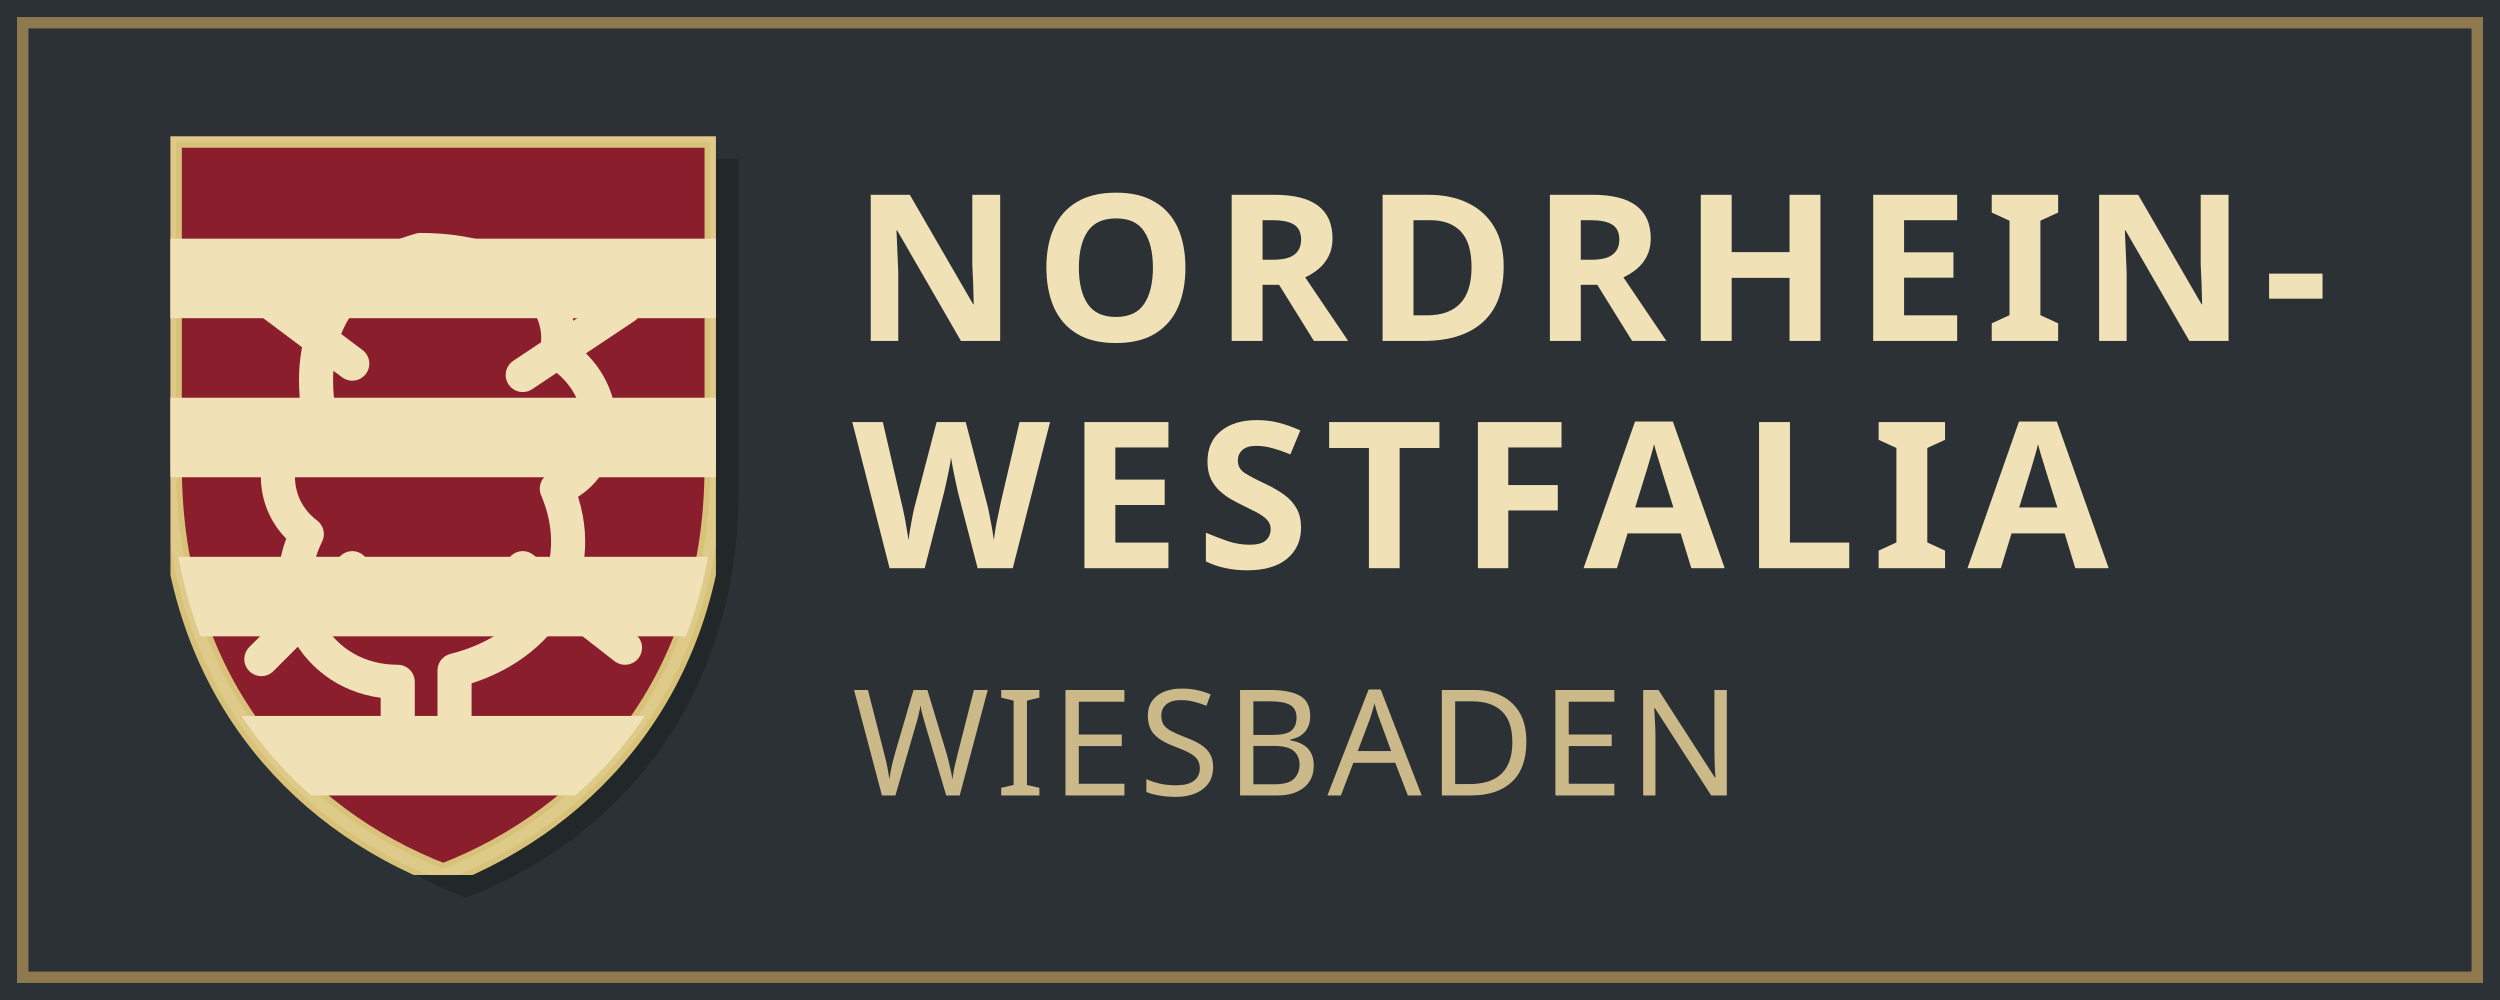
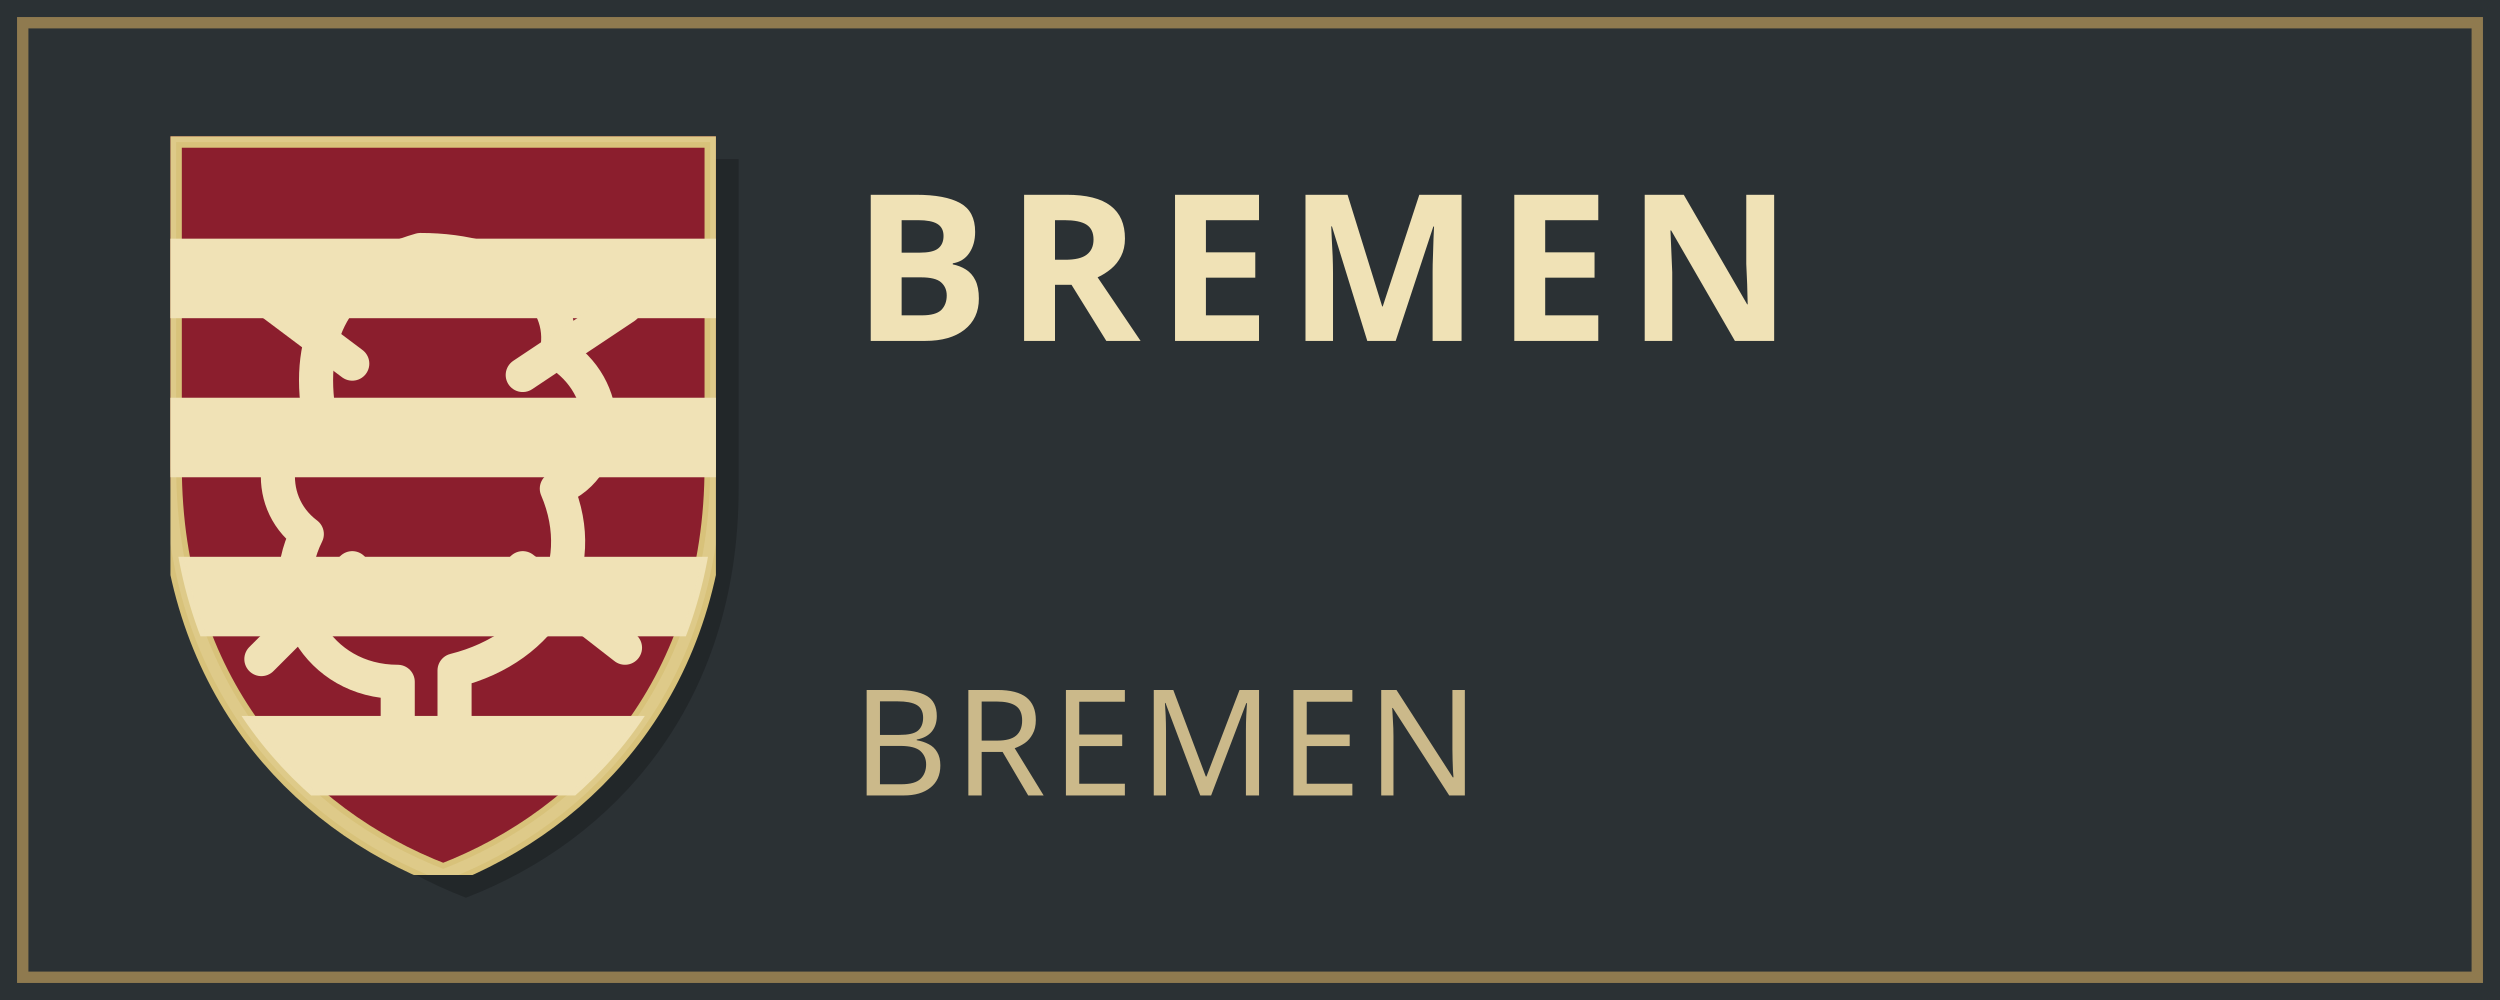
<svg xmlns="http://www.w3.org/2000/svg" width="220" height="88" viewBox="0 0 220 88">
  <defs>
    <symbol id="shield-base" viewBox="0 0 48 65">
      <path d="M0 0 H48 V29                C48 48 37 60 24 65                C11 60 0 48 0 29 Z" />
    </symbol>
    <symbol id="hessen-shield" viewBox="0 0 48 65">
      <use href="#shield-base" fill="#8B1E2D" stroke="#D8C27A" stroke-width="2" />
      <g clip-path="url(#shieldClip)">
        <rect x="0" y="9" width="48" height="7" fill="#F0E2B6" />
        <rect x="0" y="23" width="48" height="7" fill="#F0E2B6" />
        <rect x="0" y="37" width="48" height="7" fill="#F0E2B6" />
        <rect x="0" y="51" width="48" height="7" fill="#F0E2B6" />
        <path d="M22 10                  C15 12 12 17 13 24                  C9 26 8 32 12 35                  C9 41 13 48 20 48                  L20 56                  L25 56                  L25 47                  C33 45 37 38 34 31                  C39 29 39 22 34 19                  C35 14 30 10 22 10 Z" fill="none" stroke="#F0E2B6" stroke-width="3" stroke-linecap="round" stroke-linejoin="round" />
        <path d="M16 20 L8 14                  M31 21 L40 15                  M16 38 L8 46                  M31 38 L40 45" fill="none" stroke="#F0E2B6" stroke-width="3" stroke-linecap="round" />
      </g>
      <use href="#shield-base" fill="none" stroke="#F0E2B6" stroke-width="1" opacity="0.25" />
    </symbol>
    <clipPath id="shieldClip">
      <path d="M0 0 H48 V29                C48 48 37 60 24 65                C11 60 0 48 0 29 Z" />
    </clipPath>
  </defs>
  <rect x="0" y="0" width="220" height="88" fill="#2B3134" />
  <rect x="2" y="2" width="216" height="84" rx="0" fill="#2B3134" stroke="#8F7A4F" stroke-width="1" />
  <use href="#shield-base" x="17" y="14" width="48" height="65" fill="#111315" opacity="0.35" />
  <use href="#hessen-shield" x="15" y="12" width="48" height="65" />
  <text x="75" y="30" font-family="Futura, 'Futura PT', 'Trebuchet MS', sans-serif" font-size="18" font-weight="700" letter-spacing="1.4" fill="#F0E2B6">
-     NORDRHEIN-
+     BREMEN
  </text>
  <text x="75" y="50" font-family="Futura, 'Futura PT', 'Trebuchet MS', sans-serif" font-size="18" font-weight="700" letter-spacing="1.4" fill="#F0E2B6">
-     WESTFALIA
+     
  </text>
  <text x="75" y="70" font-family="Futura, 'Futura PT', 'Trebuchet MS', sans-serif" font-size="13" font-weight="400" letter-spacing="0.5" fill="#CBB98A">
-     WIESBADEN
+     BREMEN
  </text>
</svg>
